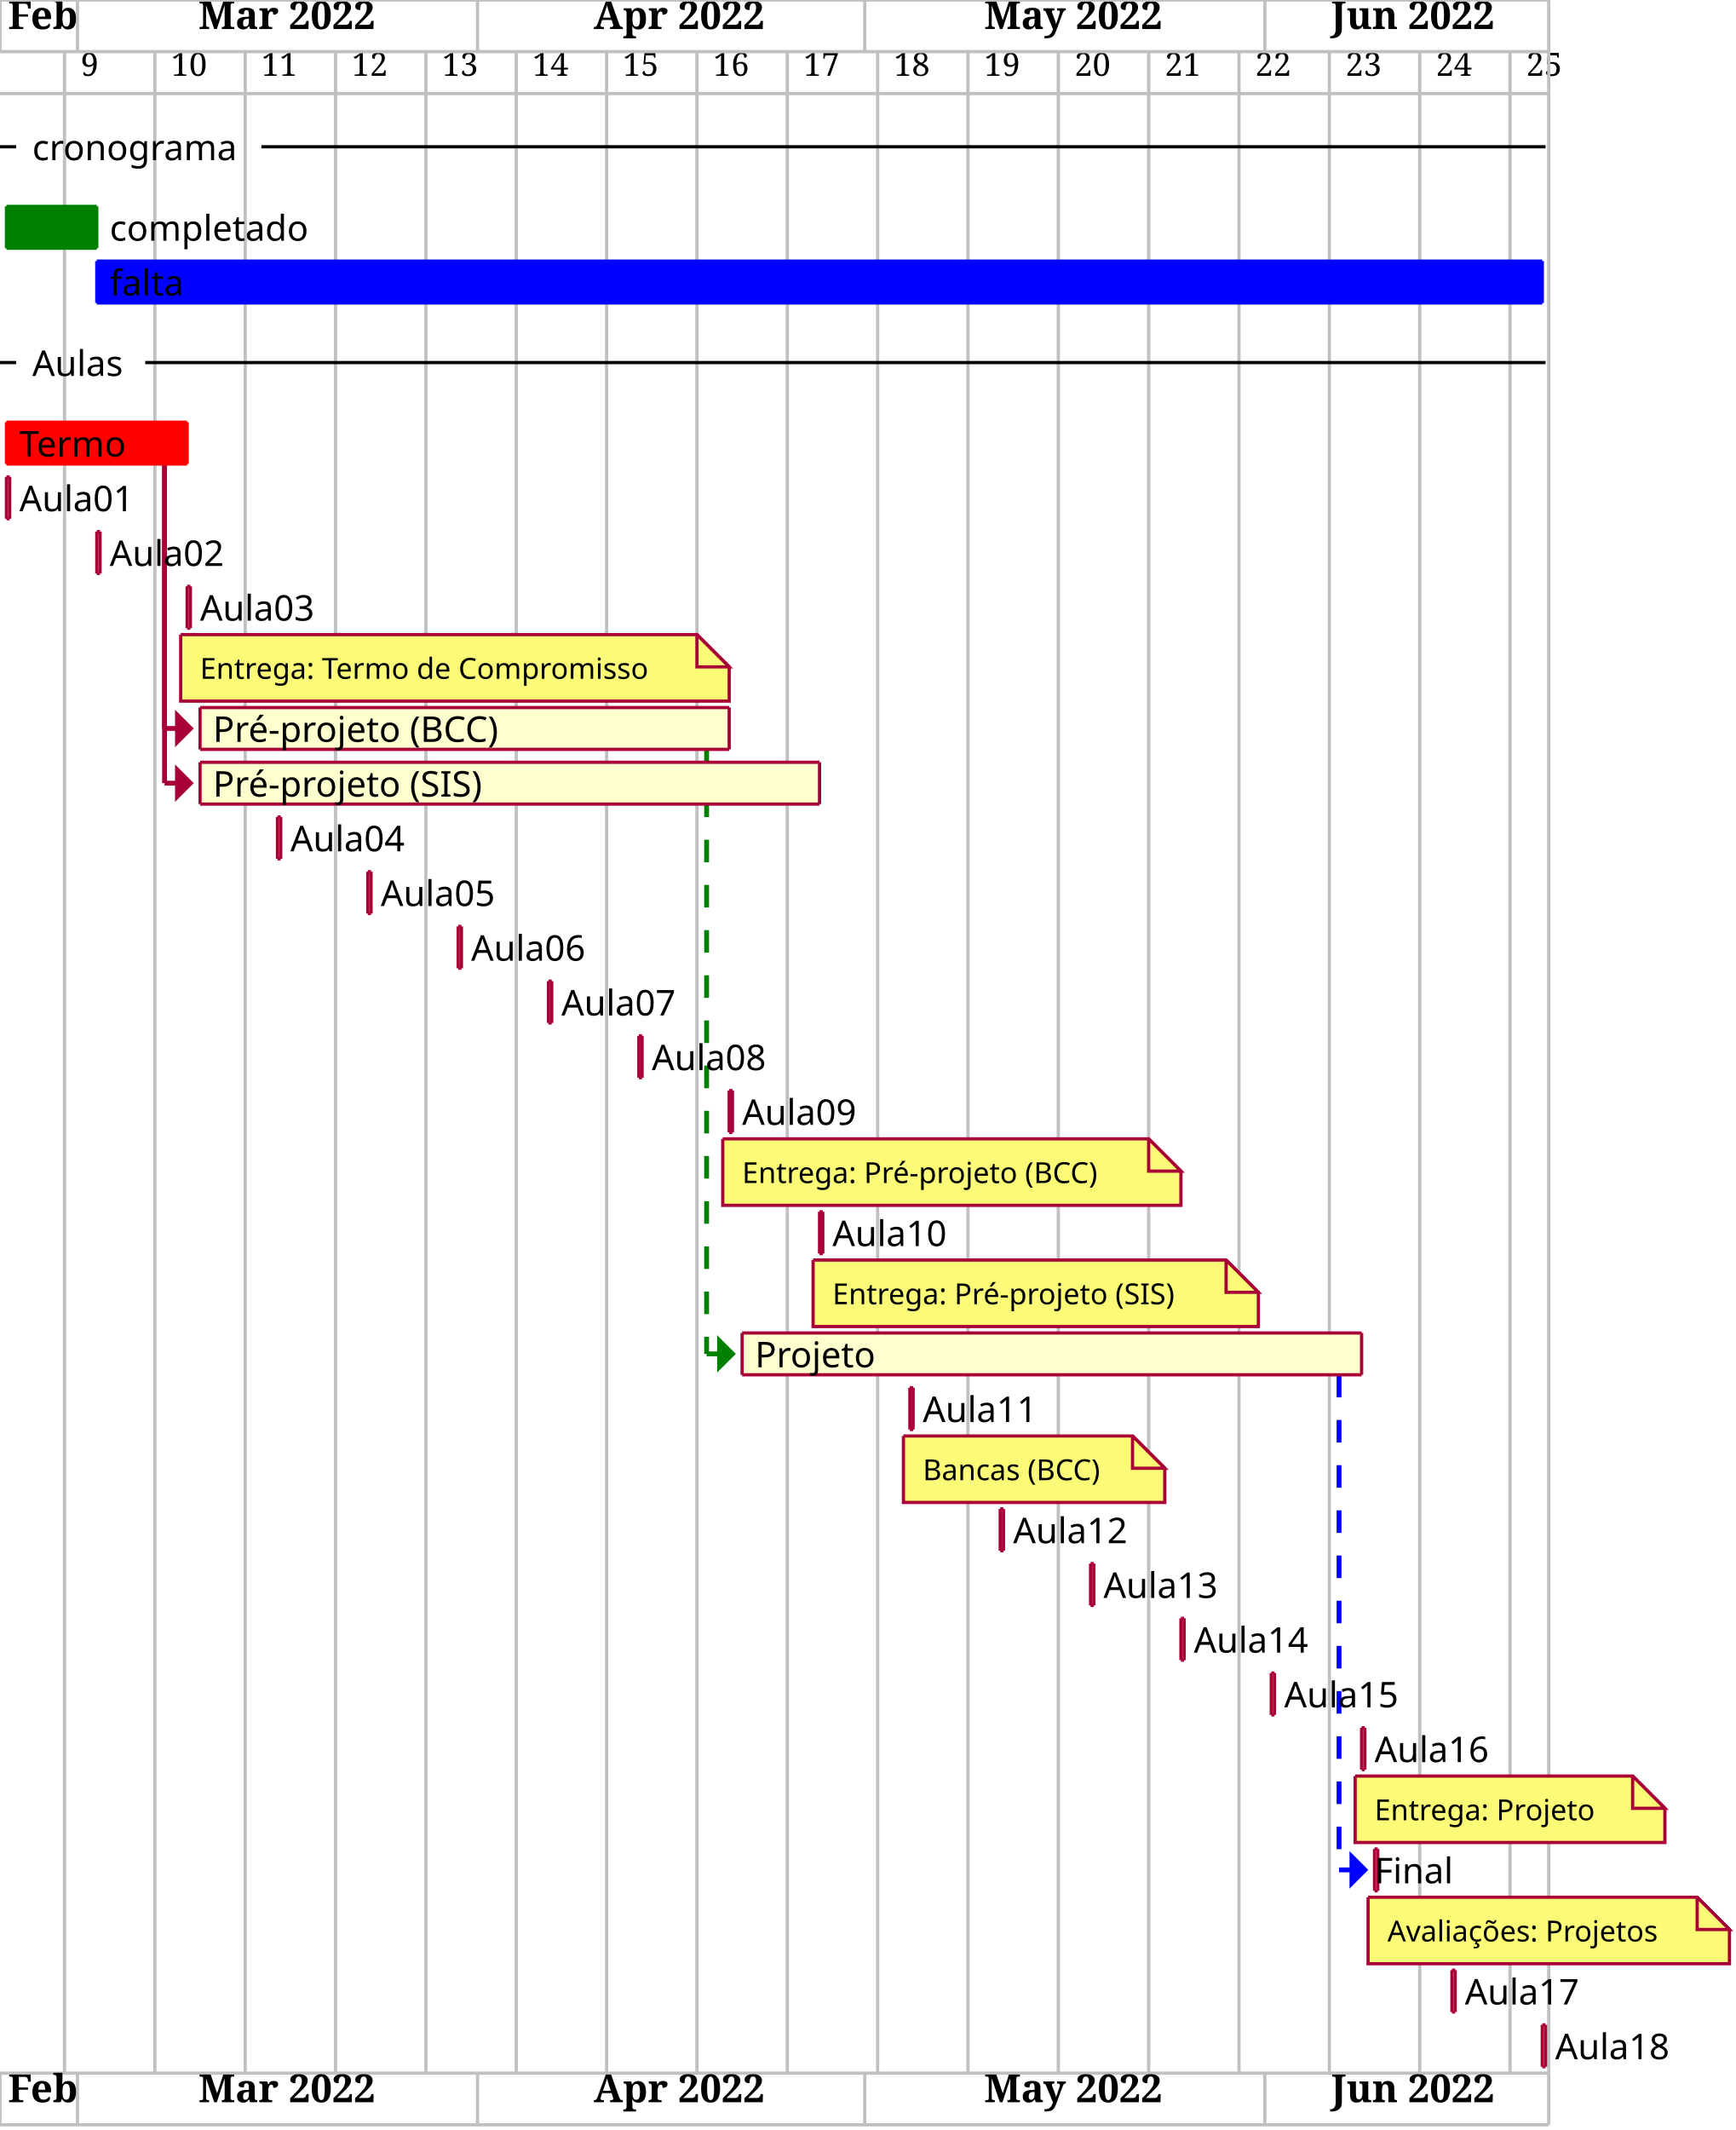
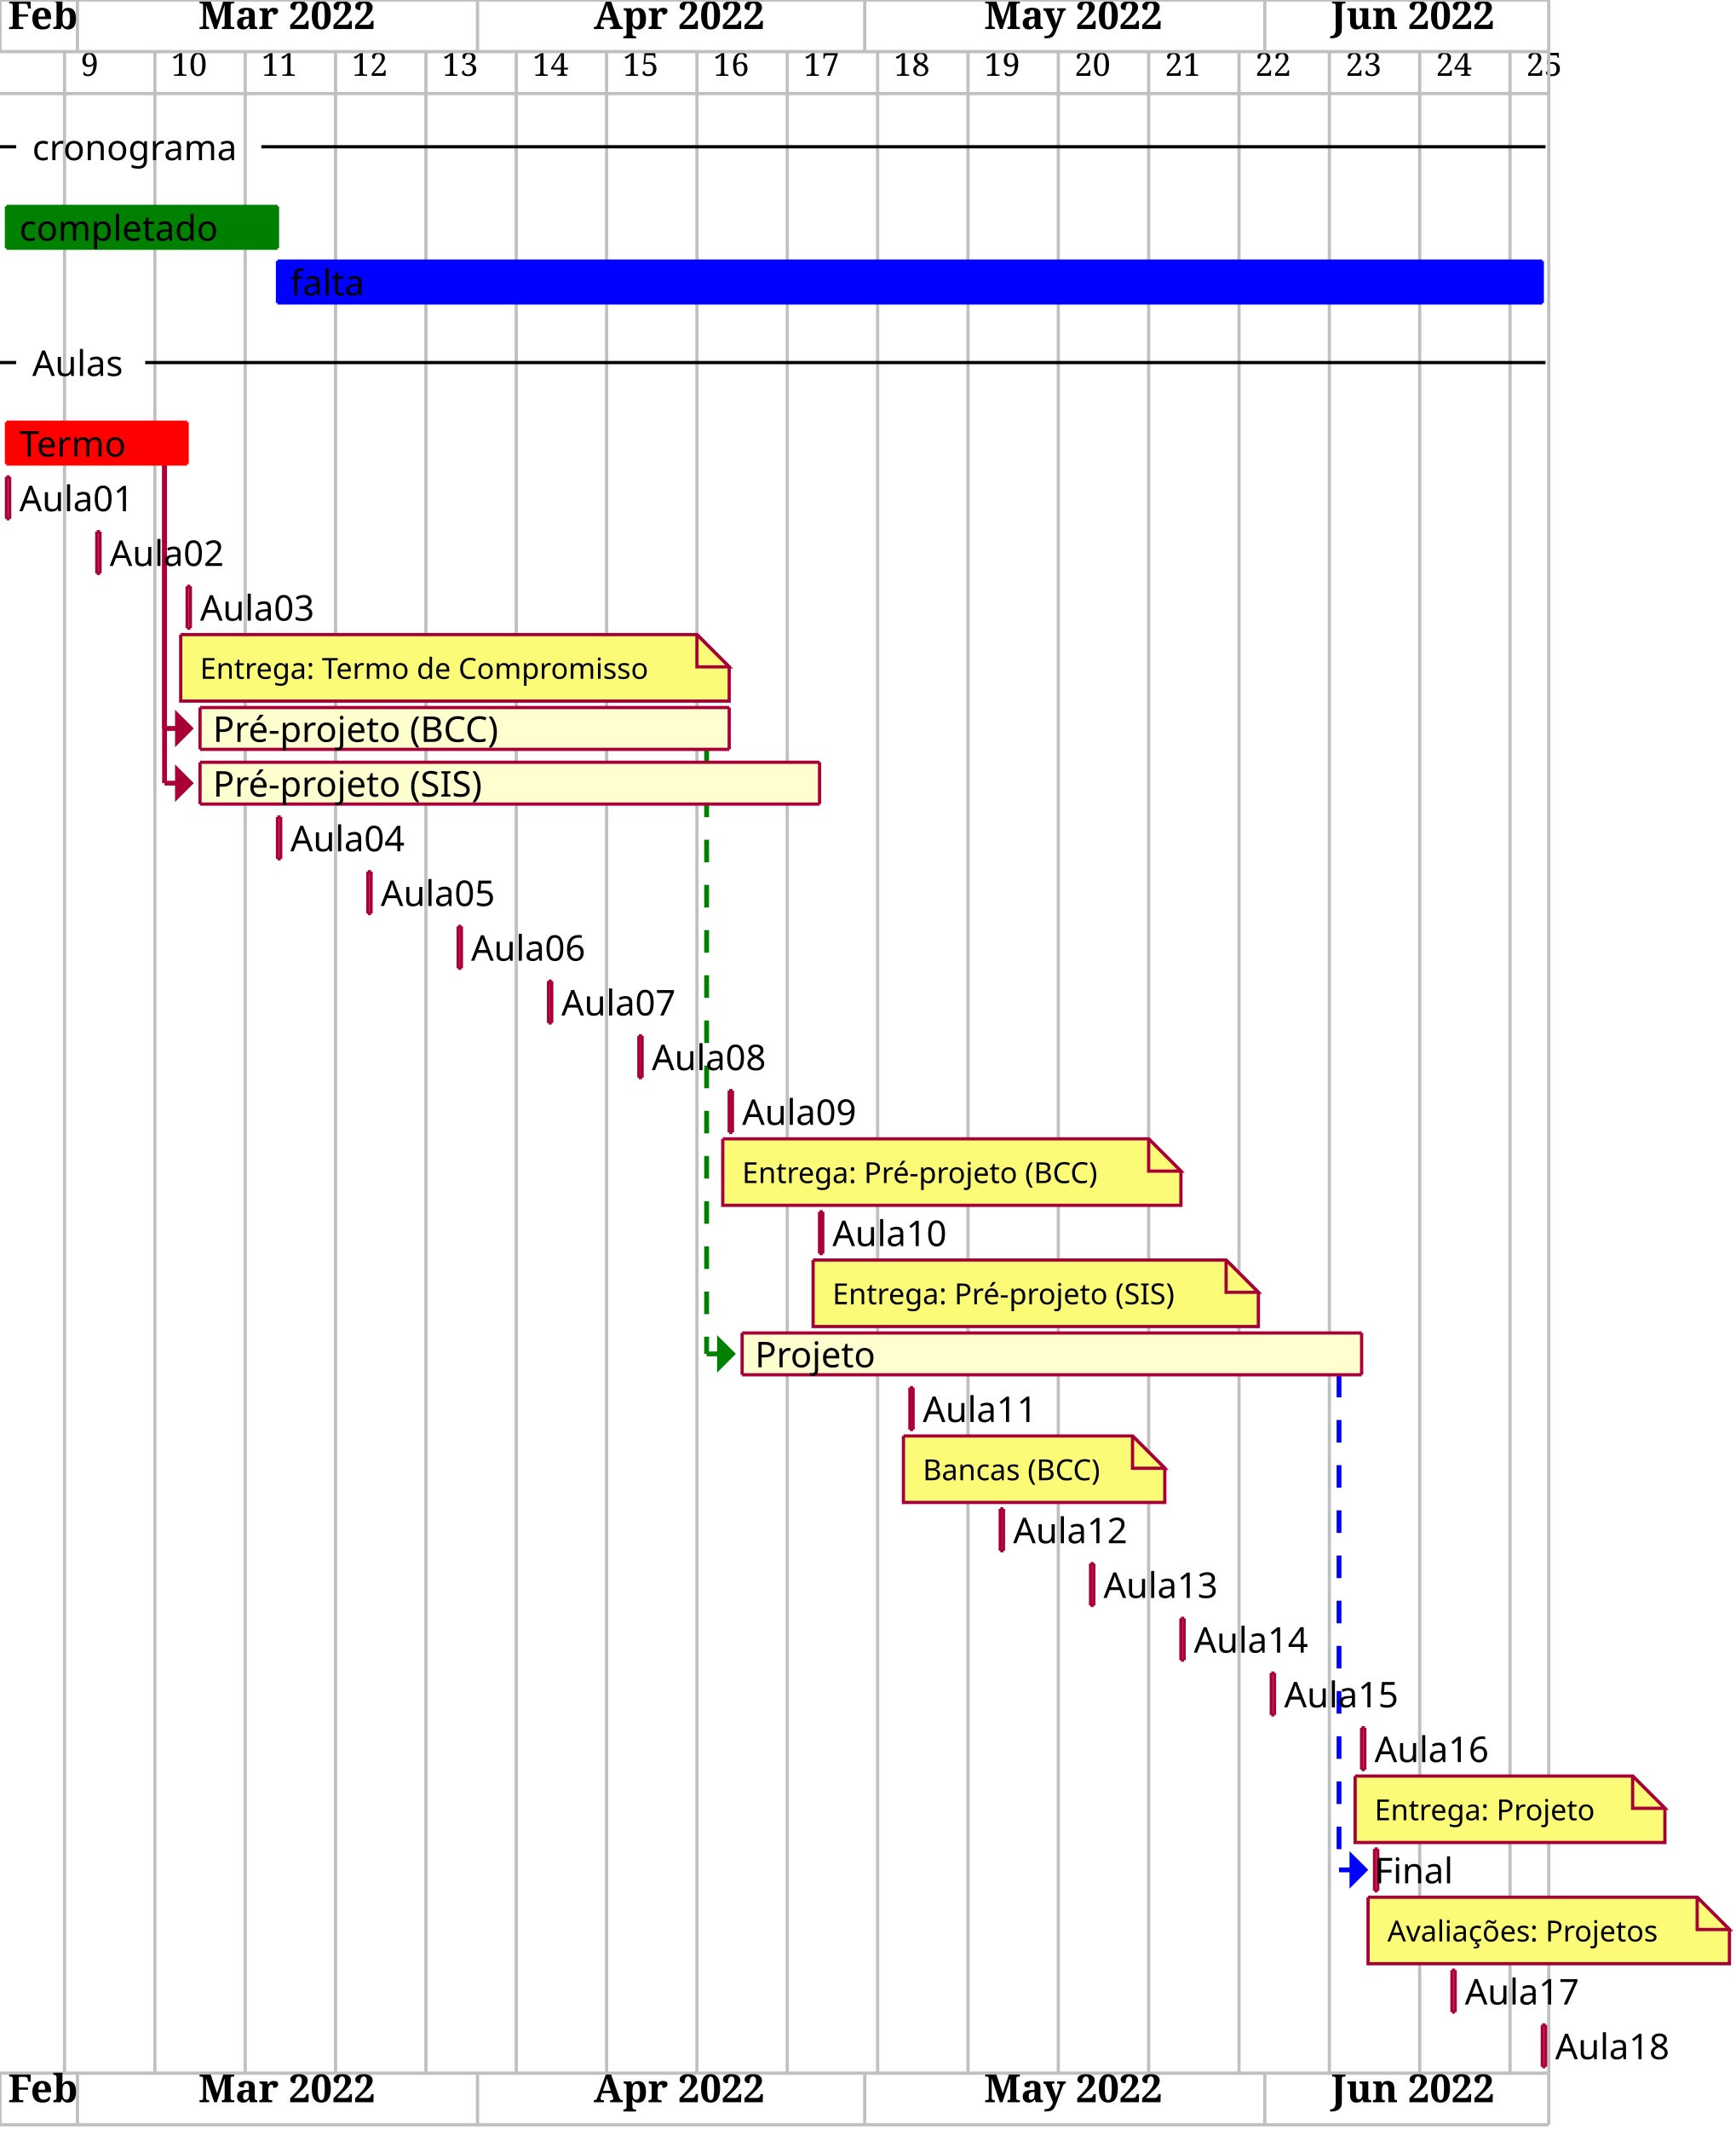
<svg xmlns="http://www.w3.org/2000/svg" contentScriptType="application/ecmascript" contentStyleType="text/css" height="660px" preserveAspectRatio="none" style="width:538px;height:660px;background:#FFFFFF;" version="1.1" viewBox="0 0 538 660" width="538px" zoomAndPan="magnify">
  <defs />
  <g>
    <text fill="#000000" font-family="Serif" font-size="10" lengthAdjust="spacing" textLength="5" x="25" y="23.5">9</text>
    <text fill="#000000" font-family="Serif" font-size="10" lengthAdjust="spacing" textLength="10" x="53" y="23.5">10</text>
    <text fill="#000000" font-family="Serif" font-size="10" lengthAdjust="spacing" textLength="10" x="81" y="23.5">11</text>
    <text fill="#000000" font-family="Serif" font-size="10" lengthAdjust="spacing" textLength="10" x="109" y="23.5">12</text>
    <text fill="#000000" font-family="Serif" font-size="10" lengthAdjust="spacing" textLength="10" x="137" y="23.5">13</text>
    <text fill="#000000" font-family="Serif" font-size="10" lengthAdjust="spacing" textLength="10" x="165" y="23.5">14</text>
    <text fill="#000000" font-family="Serif" font-size="10" lengthAdjust="spacing" textLength="10" x="193" y="23.5">15</text>
    <text fill="#000000" font-family="Serif" font-size="10" lengthAdjust="spacing" textLength="10" x="221" y="23.5">16</text>
    <text fill="#000000" font-family="Serif" font-size="10" lengthAdjust="spacing" textLength="10" x="249" y="23.5">17</text>
    <text fill="#000000" font-family="Serif" font-size="10" lengthAdjust="spacing" textLength="10" x="277" y="23.5">18</text>
    <text fill="#000000" font-family="Serif" font-size="10" lengthAdjust="spacing" textLength="10" x="305" y="23.5">19</text>
    <text fill="#000000" font-family="Serif" font-size="10" lengthAdjust="spacing" textLength="10" x="333" y="23.5">20</text>
    <text fill="#000000" font-family="Serif" font-size="10" lengthAdjust="spacing" textLength="10" x="361" y="23.5">21</text>
    <text fill="#000000" font-family="Serif" font-size="10" lengthAdjust="spacing" textLength="10" x="389" y="23.5">22</text>
    <text fill="#000000" font-family="Serif" font-size="10" lengthAdjust="spacing" textLength="10" x="417" y="23.5">23</text>
    <text fill="#000000" font-family="Serif" font-size="10" lengthAdjust="spacing" textLength="10" x="445" y="23.5">24</text>
    <text fill="#000000" font-family="Serif" font-size="10" lengthAdjust="spacing" textLength="10" x="473" y="23.5">25</text>
    <line style="stroke:#C0C0C0;stroke-width:1.0;" x1="20" x2="20" y1="16" y2="642.385" />
    <line style="stroke:#C0C0C0;stroke-width:1.0;" x1="48" x2="48" y1="16" y2="642.385" />
    <line style="stroke:#C0C0C0;stroke-width:1.0;" x1="76" x2="76" y1="16" y2="642.385" />
    <line style="stroke:#C0C0C0;stroke-width:1.0;" x1="104" x2="104" y1="16" y2="642.385" />
    <line style="stroke:#C0C0C0;stroke-width:1.0;" x1="132" x2="132" y1="16" y2="642.385" />
    <line style="stroke:#C0C0C0;stroke-width:1.0;" x1="160" x2="160" y1="16" y2="642.385" />
    <line style="stroke:#C0C0C0;stroke-width:1.0;" x1="188" x2="188" y1="16" y2="642.385" />
    <line style="stroke:#C0C0C0;stroke-width:1.0;" x1="216" x2="216" y1="16" y2="642.385" />
    <line style="stroke:#C0C0C0;stroke-width:1.0;" x1="244" x2="244" y1="16" y2="642.385" />
    <line style="stroke:#C0C0C0;stroke-width:1.0;" x1="272" x2="272" y1="16" y2="642.385" />
    <line style="stroke:#C0C0C0;stroke-width:1.0;" x1="300" x2="300" y1="16" y2="642.385" />
    <line style="stroke:#C0C0C0;stroke-width:1.0;" x1="328" x2="328" y1="16" y2="642.385" />
    <line style="stroke:#C0C0C0;stroke-width:1.0;" x1="356" x2="356" y1="16" y2="642.385" />
    <line style="stroke:#C0C0C0;stroke-width:1.0;" x1="384" x2="384" y1="16" y2="642.385" />
    <line style="stroke:#C0C0C0;stroke-width:1.0;" x1="412" x2="412" y1="16" y2="642.385" />
    <line style="stroke:#C0C0C0;stroke-width:1.0;" x1="440" x2="440" y1="16" y2="642.385" />
    <line style="stroke:#C0C0C0;stroke-width:1.0;" x1="468" x2="468" y1="16" y2="642.385" />
    <line style="stroke:#C0C0C0;stroke-width:1.0;" x1="480" x2="480" y1="16" y2="642.385" />
    <line style="stroke:#C0C0C0;stroke-width:1.0;" x1="0" x2="0" y1="0" y2="16" />
    <line style="stroke:#C0C0C0;stroke-width:1.0;" x1="24" x2="24" y1="0" y2="16" />
    <text fill="#000000" font-family="Serif" font-size="12" font-weight="bold" lengthAdjust="spacing" textLength="19" x="2.5" y="9">Feb</text>
    <line style="stroke:#C0C0C0;stroke-width:1.0;" x1="148" x2="148" y1="0" y2="16" />
    <text fill="#000000" font-family="Serif" font-size="12" font-weight="bold" lengthAdjust="spacing" textLength="49" x="61.5" y="9">Mar 2022</text>
    <line style="stroke:#C0C0C0;stroke-width:1.0;" x1="268" x2="268" y1="0" y2="16" />
    <text fill="#000000" font-family="Serif" font-size="12" font-weight="bold" lengthAdjust="spacing" textLength="48" x="184" y="9">Apr 2022</text>
    <line style="stroke:#C0C0C0;stroke-width:1.0;" x1="392" x2="392" y1="0" y2="16" />
    <text fill="#000000" font-family="Serif" font-size="12" font-weight="bold" lengthAdjust="spacing" textLength="50" x="305" y="9">May 2022</text>
    <line style="stroke:#C0C0C0;stroke-width:1.0;" x1="480" x2="480" y1="0" y2="16" />
    <text fill="#000000" font-family="Serif" font-size="12" font-weight="bold" lengthAdjust="spacing" textLength="47" x="412.5" y="9">Jun 2022</text>
    <line style="stroke:#C0C0C0;stroke-width:1.0;" x1="0" x2="480" y1="0" y2="0" />
    <line style="stroke:#C0C0C0;stroke-width:1.0;" x1="0" x2="480" y1="16" y2="16" />
    <line style="stroke:#C0C0C0;stroke-width:1.0;" x1="0" x2="480" y1="29" y2="29" />
    <line style="stroke:#A80036;stroke-width:1.5;" x1="51" x2="51" y1="143.775" y2="225.718" />
    <line style="stroke:#A80036;stroke-width:1.5;" x1="51" x2="59" y1="225.718" y2="225.718" />
    <polygon fill="#A80036" points="55,221.718,55,225.718,55,229.718,59,225.718" style="stroke:#A80036;stroke-width:1.5;" />
    <line style="stroke:#A80036;stroke-width:1.5;" x1="51" x2="51" y1="143.775" y2="242.673" />
    <line style="stroke:#A80036;stroke-width:1.5;" x1="51" x2="59" y1="242.673" y2="242.673" />
    <polygon fill="#A80036" points="55,238.673,55,242.673,55,246.673,59,242.673" style="stroke:#A80036;stroke-width:1.5;" />
    <line style="stroke:#008000;stroke-width:1.5;stroke-dasharray:7.0,7.0;" x1="219" x2="219" y1="232.195" y2="419.513" />
    <line style="stroke:#008000;stroke-width:1.5;stroke-dasharray:7.0,7.0;" x1="219" x2="227" y1="419.513" y2="419.513" />
    <polygon fill="#008000" points="223,415.513,223,419.513,223,423.513,227,419.513" style="stroke:#008000;stroke-width:1.5;" />
    <line style="stroke:#0000FF;stroke-width:1.5;stroke-dasharray:7.0,7.0;" x1="415" x2="415" y1="425.99" y2="579.398" />
    <line style="stroke:#0000FF;stroke-width:1.5;stroke-dasharray:7.0,7.0;" x1="415" x2="423" y1="579.398" y2="579.398" />
    <polygon fill="#0000FF" points="419,575.398,419,579.398,419,583.398,423,579.398" style="stroke:#0000FF;stroke-width:1.5;" />
    <line style="stroke:#000000;stroke-width:1.0;" x1="0" x2="5" y1="45.477" y2="45.477" />
    <line style="stroke:#000000;stroke-width:1.0;" x1="81" x2="479" y1="45.477" y2="45.477" />
-     <rect fill="#008000" height="12.955" style="stroke:none;stroke-width:1.0;" width="28" x="2" y="63.955" />
-     <line style="stroke:#008000;stroke-width:1.0;" x1="2" x2="30" y1="63.955" y2="63.955" />
-     <line style="stroke:#008000;stroke-width:1.0;" x1="2" x2="30" y1="76.91" y2="76.91" />
+     <rect fill="#008000" height="12.955" style="stroke:none;stroke-width:1.0;" width="84" x="2" y="63.955" />
+     <line style="stroke:#008000;stroke-width:1.0;" x1="2" x2="86" y1="63.955" y2="63.955" />
+     <line style="stroke:#008000;stroke-width:1.0;" x1="2" x2="86" y1="76.91" y2="76.91" />
    <line style="stroke:#008000;stroke-width:1.0;" x1="2" x2="2" y1="63.955" y2="76.91" />
-     <line style="stroke:#008000;stroke-width:1.0;" x1="30" x2="30" y1="63.955" y2="76.91" />
-     <rect fill="#0000FF" height="12.955" style="stroke:none;stroke-width:1.0;" width="448" x="30" y="80.91" />
-     <line style="stroke:#0000FF;stroke-width:1.0;" x1="30" x2="478" y1="80.91" y2="80.91" />
-     <line style="stroke:#0000FF;stroke-width:1.0;" x1="30" x2="478" y1="93.865" y2="93.865" />
-     <line style="stroke:#0000FF;stroke-width:1.0;" x1="30" x2="30" y1="80.91" y2="93.865" />
+     <line style="stroke:#008000;stroke-width:1.0;" x1="86" x2="86" y1="63.955" y2="76.91" />
+     <rect fill="#0000FF" height="12.955" style="stroke:none;stroke-width:1.0;" width="392" x="86" y="80.91" />
+     <line style="stroke:#0000FF;stroke-width:1.0;" x1="86" x2="478" y1="80.91" y2="80.91" />
+     <line style="stroke:#0000FF;stroke-width:1.0;" x1="86" x2="478" y1="93.865" y2="93.865" />
+     <line style="stroke:#0000FF;stroke-width:1.0;" x1="86" x2="86" y1="80.91" y2="93.865" />
    <line style="stroke:#0000FF;stroke-width:1.0;" x1="478" x2="478" y1="80.91" y2="93.865" />
    <line style="stroke:#000000;stroke-width:1.0;" x1="0" x2="5" y1="112.343" y2="112.343" />
    <line style="stroke:#000000;stroke-width:1.0;" x1="45" x2="479" y1="112.343" y2="112.343" />
    <rect fill="#FF0000" height="12.955" style="stroke:none;stroke-width:1.0;" width="56" x="2" y="130.82" />
    <line style="stroke:#FF0000;stroke-width:1.0;" x1="2" x2="58" y1="130.82" y2="130.82" />
    <line style="stroke:#FF0000;stroke-width:1.0;" x1="2" x2="58" y1="143.775" y2="143.775" />
    <line style="stroke:#FF0000;stroke-width:1.0;" x1="2" x2="2" y1="130.82" y2="143.775" />
    <line style="stroke:#FF0000;stroke-width:1.0;" x1="58" x2="58" y1="130.82" y2="143.775" />
    <rect fill="#FEFECE" height="12.955" style="stroke:none;stroke-width:1.0;" width="1" x="2" y="147.775" />
    <line style="stroke:#A80036;stroke-width:1.0;" x1="2" x2="3" y1="147.775" y2="147.775" />
    <line style="stroke:#A80036;stroke-width:1.0;" x1="2" x2="3" y1="160.731" y2="160.731" />
    <line style="stroke:#A80036;stroke-width:1.0;" x1="2" x2="2" y1="147.775" y2="160.731" />
    <line style="stroke:#A80036;stroke-width:1.0;" x1="3" x2="3" y1="147.775" y2="160.731" />
    <rect fill="#FEFECE" height="12.955" style="stroke:none;stroke-width:1.0;" width="1" x="30" y="164.731" />
    <line style="stroke:#A80036;stroke-width:1.0;" x1="30" x2="31" y1="164.731" y2="164.731" />
    <line style="stroke:#A80036;stroke-width:1.0;" x1="30" x2="31" y1="177.685" y2="177.685" />
    <line style="stroke:#A80036;stroke-width:1.0;" x1="30" x2="30" y1="164.731" y2="177.685" />
    <line style="stroke:#A80036;stroke-width:1.0;" x1="31" x2="31" y1="164.731" y2="177.685" />
    <path d="M56,196.641 L56,217.24 L226,217.24 L226,206.641 L216,196.641 L56,196.641 " fill="#FBFB77" style="stroke:#A80036;stroke-width:1.0;" />
    <path d="M216,196.641 L216,206.641 L226,206.641 L216,196.641 " fill="#FBFB77" style="stroke:#A80036;stroke-width:1.0;" />
    <text fill="#000000" font-family="sans-serif" font-size="9" lengthAdjust="spacing" textLength="149" x="62" y="210.342">Entrega: Termo de Compromisso</text>
    <rect fill="#FEFECE" height="12.955" style="stroke:none;stroke-width:1.0;" width="1" x="58" y="181.685" />
    <line style="stroke:#A80036;stroke-width:1.0;" x1="58" x2="59" y1="181.685" y2="181.685" />
    <line style="stroke:#A80036;stroke-width:1.0;" x1="58" x2="59" y1="194.641" y2="194.641" />
    <line style="stroke:#A80036;stroke-width:1.0;" x1="58" x2="58" y1="181.685" y2="194.641" />
    <line style="stroke:#A80036;stroke-width:1.0;" x1="59" x2="59" y1="181.685" y2="194.641" />
    <rect fill="#FEFECE" height="12.955" style="stroke:none;stroke-width:1.0;" width="164" x="62" y="219.24" />
    <line style="stroke:#A80036;stroke-width:1.0;" x1="62" x2="226" y1="219.24" y2="219.24" />
    <line style="stroke:#A80036;stroke-width:1.0;" x1="62" x2="226" y1="232.195" y2="232.195" />
    <line style="stroke:#A80036;stroke-width:1.0;" x1="62" x2="62" y1="219.24" y2="232.195" />
    <line style="stroke:#A80036;stroke-width:1.0;" x1="226" x2="226" y1="219.24" y2="232.195" />
    <rect fill="#FEFECE" height="12.955" style="stroke:none;stroke-width:1.0;" width="192" x="62" y="236.195" />
    <line style="stroke:#A80036;stroke-width:1.0;" x1="62" x2="254" y1="236.195" y2="236.195" />
    <line style="stroke:#A80036;stroke-width:1.0;" x1="62" x2="254" y1="249.15" y2="249.15" />
    <line style="stroke:#A80036;stroke-width:1.0;" x1="62" x2="62" y1="236.195" y2="249.15" />
    <line style="stroke:#A80036;stroke-width:1.0;" x1="254" x2="254" y1="236.195" y2="249.15" />
    <rect fill="#FEFECE" height="12.955" style="stroke:none;stroke-width:1.0;" width="1" x="86" y="253.15" />
    <line style="stroke:#A80036;stroke-width:1.0;" x1="86" x2="87" y1="253.15" y2="253.15" />
    <line style="stroke:#A80036;stroke-width:1.0;" x1="86" x2="87" y1="266.106" y2="266.106" />
    <line style="stroke:#A80036;stroke-width:1.0;" x1="86" x2="86" y1="253.15" y2="266.106" />
    <line style="stroke:#A80036;stroke-width:1.0;" x1="87" x2="87" y1="253.15" y2="266.106" />
    <rect fill="#FEFECE" height="12.955" style="stroke:none;stroke-width:1.0;" width="1" x="114" y="270.106" />
    <line style="stroke:#A80036;stroke-width:1.0;" x1="114" x2="115" y1="270.106" y2="270.106" />
    <line style="stroke:#A80036;stroke-width:1.0;" x1="114" x2="115" y1="283.06" y2="283.06" />
    <line style="stroke:#A80036;stroke-width:1.0;" x1="114" x2="114" y1="270.106" y2="283.06" />
    <line style="stroke:#A80036;stroke-width:1.0;" x1="115" x2="115" y1="270.106" y2="283.06" />
    <rect fill="#FEFECE" height="12.955" style="stroke:none;stroke-width:1.0;" width="1" x="142" y="287.06" />
    <line style="stroke:#A80036;stroke-width:1.0;" x1="142" x2="143" y1="287.06" y2="287.06" />
    <line style="stroke:#A80036;stroke-width:1.0;" x1="142" x2="143" y1="300.016" y2="300.016" />
    <line style="stroke:#A80036;stroke-width:1.0;" x1="142" x2="142" y1="287.06" y2="300.016" />
    <line style="stroke:#A80036;stroke-width:1.0;" x1="143" x2="143" y1="287.06" y2="300.016" />
    <rect fill="#FEFECE" height="12.955" style="stroke:none;stroke-width:1.0;" width="1" x="170" y="304.016" />
    <line style="stroke:#A80036;stroke-width:1.0;" x1="170" x2="171" y1="304.016" y2="304.016" />
    <line style="stroke:#A80036;stroke-width:1.0;" x1="170" x2="171" y1="316.971" y2="316.971" />
    <line style="stroke:#A80036;stroke-width:1.0;" x1="170" x2="170" y1="304.016" y2="316.971" />
    <line style="stroke:#A80036;stroke-width:1.0;" x1="171" x2="171" y1="304.016" y2="316.971" />
    <rect fill="#FEFECE" height="12.955" style="stroke:none;stroke-width:1.0;" width="1" x="198" y="320.971" />
    <line style="stroke:#A80036;stroke-width:1.0;" x1="198" x2="199" y1="320.971" y2="320.971" />
    <line style="stroke:#A80036;stroke-width:1.0;" x1="198" x2="199" y1="333.926" y2="333.926" />
    <line style="stroke:#A80036;stroke-width:1.0;" x1="198" x2="198" y1="320.971" y2="333.926" />
    <line style="stroke:#A80036;stroke-width:1.0;" x1="199" x2="199" y1="320.971" y2="333.926" />
    <path d="M224,352.881 L224,373.481 L366,373.481 L366,362.881 L356,352.881 L224,352.881 " fill="#FBFB77" style="stroke:#A80036;stroke-width:1.0;" />
    <path d="M356,352.881 L356,362.881 L366,362.881 L356,352.881 " fill="#FBFB77" style="stroke:#A80036;stroke-width:1.0;" />
    <text fill="#000000" font-family="sans-serif" font-size="9" lengthAdjust="spacing" textLength="118" x="230" y="366.582">Entrega: Pré-projeto (BCC)</text>
    <rect fill="#FEFECE" height="12.955" style="stroke:none;stroke-width:1.0;" width="1" x="226" y="337.926" />
    <line style="stroke:#A80036;stroke-width:1.0;" x1="226" x2="227" y1="337.926" y2="337.926" />
    <line style="stroke:#A80036;stroke-width:1.0;" x1="226" x2="227" y1="350.881" y2="350.881" />
    <line style="stroke:#A80036;stroke-width:1.0;" x1="226" x2="226" y1="337.926" y2="350.881" />
    <line style="stroke:#A80036;stroke-width:1.0;" x1="227" x2="227" y1="337.926" y2="350.881" />
    <path d="M252,390.435 L252,411.035 L390,411.035 L390,400.435 L380,390.435 L252,390.435 " fill="#FBFB77" style="stroke:#A80036;stroke-width:1.0;" />
    <path d="M380,390.435 L380,400.435 L390,400.435 L380,390.435 " fill="#FBFB77" style="stroke:#A80036;stroke-width:1.0;" />
    <text fill="#000000" font-family="sans-serif" font-size="9" lengthAdjust="spacing" textLength="114" x="258" y="404.137">Entrega: Pré-projeto (SIS)</text>
    <rect fill="#FEFECE" height="12.955" style="stroke:none;stroke-width:1.0;" width="1" x="254" y="375.481" />
    <line style="stroke:#A80036;stroke-width:1.0;" x1="254" x2="255" y1="375.481" y2="375.481" />
    <line style="stroke:#A80036;stroke-width:1.0;" x1="254" x2="255" y1="388.435" y2="388.435" />
    <line style="stroke:#A80036;stroke-width:1.0;" x1="254" x2="254" y1="375.481" y2="388.435" />
    <line style="stroke:#A80036;stroke-width:1.0;" x1="255" x2="255" y1="375.481" y2="388.435" />
    <rect fill="#FEFECE" height="12.955" style="stroke:none;stroke-width:1.0;" width="192" x="230" y="413.035" />
    <line style="stroke:#A80036;stroke-width:1.0;" x1="230" x2="422" y1="413.035" y2="413.035" />
    <line style="stroke:#A80036;stroke-width:1.0;" x1="230" x2="422" y1="425.99" y2="425.99" />
    <line style="stroke:#A80036;stroke-width:1.0;" x1="230" x2="230" y1="413.035" y2="425.99" />
    <line style="stroke:#A80036;stroke-width:1.0;" x1="422" x2="422" y1="413.035" y2="425.99" />
    <path d="M280,444.945 L280,465.545 L361,465.545 L361,454.945 L351,444.945 L280,444.945 " fill="#FBFB77" style="stroke:#A80036;stroke-width:1.0;" />
    <path d="M351,444.945 L351,454.945 L361,454.945 L351,444.945 " fill="#FBFB77" style="stroke:#A80036;stroke-width:1.0;" />
    <text fill="#000000" font-family="sans-serif" font-size="9" lengthAdjust="spacing" textLength="57" x="286" y="458.647">Bancas (BCC)</text>
    <rect fill="#FEFECE" height="12.955" style="stroke:none;stroke-width:1.0;" width="1" x="282" y="429.99" />
    <line style="stroke:#A80036;stroke-width:1.0;" x1="282" x2="283" y1="429.99" y2="429.99" />
    <line style="stroke:#A80036;stroke-width:1.0;" x1="282" x2="283" y1="442.945" y2="442.945" />
    <line style="stroke:#A80036;stroke-width:1.0;" x1="282" x2="282" y1="429.99" y2="442.945" />
    <line style="stroke:#A80036;stroke-width:1.0;" x1="283" x2="283" y1="429.99" y2="442.945" />
    <rect fill="#FEFECE" height="12.955" style="stroke:none;stroke-width:1.0;" width="1" x="310" y="467.545" />
    <line style="stroke:#A80036;stroke-width:1.0;" x1="310" x2="311" y1="467.545" y2="467.545" />
    <line style="stroke:#A80036;stroke-width:1.0;" x1="310" x2="311" y1="480.5" y2="480.5" />
    <line style="stroke:#A80036;stroke-width:1.0;" x1="310" x2="310" y1="467.545" y2="480.5" />
    <line style="stroke:#A80036;stroke-width:1.0;" x1="311" x2="311" y1="467.545" y2="480.5" />
    <rect fill="#FEFECE" height="12.955" style="stroke:none;stroke-width:1.0;" width="1" x="338" y="484.5" />
    <line style="stroke:#A80036;stroke-width:1.0;" x1="338" x2="339" y1="484.5" y2="484.5" />
    <line style="stroke:#A80036;stroke-width:1.0;" x1="338" x2="339" y1="497.455" y2="497.455" />
    <line style="stroke:#A80036;stroke-width:1.0;" x1="338" x2="338" y1="484.5" y2="497.455" />
    <line style="stroke:#A80036;stroke-width:1.0;" x1="339" x2="339" y1="484.5" y2="497.455" />
    <rect fill="#FEFECE" height="12.955" style="stroke:none;stroke-width:1.0;" width="1" x="366" y="501.455" />
    <line style="stroke:#A80036;stroke-width:1.0;" x1="366" x2="367" y1="501.455" y2="501.455" />
    <line style="stroke:#A80036;stroke-width:1.0;" x1="366" x2="367" y1="514.41" y2="514.41" />
    <line style="stroke:#A80036;stroke-width:1.0;" x1="366" x2="366" y1="501.455" y2="514.41" />
    <line style="stroke:#A80036;stroke-width:1.0;" x1="367" x2="367" y1="501.455" y2="514.41" />
    <rect fill="#FEFECE" height="12.955" style="stroke:none;stroke-width:1.0;" width="1" x="394" y="518.41" />
    <line style="stroke:#A80036;stroke-width:1.0;" x1="394" x2="395" y1="518.41" y2="518.41" />
    <line style="stroke:#A80036;stroke-width:1.0;" x1="394" x2="395" y1="531.365" y2="531.365" />
    <line style="stroke:#A80036;stroke-width:1.0;" x1="394" x2="394" y1="518.41" y2="531.365" />
    <line style="stroke:#A80036;stroke-width:1.0;" x1="395" x2="395" y1="518.41" y2="531.365" />
    <path d="M420,550.32 L420,570.92 L516,570.92 L516,560.32 L506,550.32 L420,550.32 " fill="#FBFB77" style="stroke:#A80036;stroke-width:1.0;" />
    <path d="M506,550.32 L506,560.32 L516,560.32 L506,550.32 " fill="#FBFB77" style="stroke:#A80036;stroke-width:1.0;" />
    <text fill="#000000" font-family="sans-serif" font-size="9" lengthAdjust="spacing" textLength="72" x="426" y="564.021">Entrega: Projeto</text>
    <rect fill="#FEFECE" height="12.955" style="stroke:none;stroke-width:1.0;" width="1" x="422" y="535.365" />
    <line style="stroke:#A80036;stroke-width:1.0;" x1="422" x2="423" y1="535.365" y2="535.365" />
    <line style="stroke:#A80036;stroke-width:1.0;" x1="422" x2="423" y1="548.32" y2="548.32" />
    <line style="stroke:#A80036;stroke-width:1.0;" x1="422" x2="422" y1="535.365" y2="548.32" />
    <line style="stroke:#A80036;stroke-width:1.0;" x1="423" x2="423" y1="535.365" y2="548.32" />
    <path d="M424,587.875 L424,608.475 L536,608.475 L536,597.875 L526,587.875 L424,587.875 " fill="#FBFB77" style="stroke:#A80036;stroke-width:1.0;" />
    <path d="M526,587.875 L526,597.875 L536,597.875 L526,587.875 " fill="#FBFB77" style="stroke:#A80036;stroke-width:1.0;" />
    <text fill="#000000" font-family="sans-serif" font-size="9" lengthAdjust="spacing" textLength="91" x="430" y="601.576">Avaliações: Projetos</text>
    <rect fill="#FEFECE" height="12.955" style="stroke:none;stroke-width:1.0;" width="1" x="426" y="572.92" />
    <line style="stroke:#A80036;stroke-width:1.0;" x1="426" x2="427" y1="572.92" y2="572.92" />
    <line style="stroke:#A80036;stroke-width:1.0;" x1="426" x2="427" y1="585.875" y2="585.875" />
    <line style="stroke:#A80036;stroke-width:1.0;" x1="426" x2="426" y1="572.92" y2="585.875" />
    <line style="stroke:#A80036;stroke-width:1.0;" x1="427" x2="427" y1="572.92" y2="585.875" />
    <rect fill="#FEFECE" height="12.955" style="stroke:none;stroke-width:1.0;" width="1" x="450" y="610.475" />
    <line style="stroke:#A80036;stroke-width:1.0;" x1="450" x2="451" y1="610.475" y2="610.475" />
    <line style="stroke:#A80036;stroke-width:1.0;" x1="450" x2="451" y1="623.43" y2="623.43" />
    <line style="stroke:#A80036;stroke-width:1.0;" x1="450" x2="450" y1="610.475" y2="623.43" />
    <line style="stroke:#A80036;stroke-width:1.0;" x1="451" x2="451" y1="610.475" y2="623.43" />
    <rect fill="#FEFECE" height="12.955" style="stroke:none;stroke-width:1.0;" width="1" x="478" y="627.43" />
    <line style="stroke:#A80036;stroke-width:1.0;" x1="478" x2="479" y1="627.43" y2="627.43" />
    <line style="stroke:#A80036;stroke-width:1.0;" x1="478" x2="479" y1="640.385" y2="640.385" />
    <line style="stroke:#A80036;stroke-width:1.0;" x1="478" x2="478" y1="627.43" y2="640.385" />
    <line style="stroke:#A80036;stroke-width:1.0;" x1="479" x2="479" y1="627.43" y2="640.385" />
    <text fill="#000000" font-family="sans-serif" font-size="11" lengthAdjust="spacing" textLength="66" x="10" y="49.635">cronograma</text>
-     <text fill="#000000" font-family="sans-serif" font-size="11" lengthAdjust="spacing" textLength="63" x="34" y="74.59">completado</text>
-     <text fill="#000000" font-family="sans-serif" font-size="11" lengthAdjust="spacing" textLength="23" x="34" y="91.545">falta</text>
+     <text fill="#000000" font-family="sans-serif" font-size="11" lengthAdjust="spacing" textLength="63" x="6" y="74.59">completado</text>
+     <text fill="#000000" font-family="sans-serif" font-size="11" lengthAdjust="spacing" textLength="23" x="90" y="91.545">falta</text>
    <text fill="#000000" font-family="sans-serif" font-size="11" lengthAdjust="spacing" textLength="30" x="10" y="116.5">Aulas</text>
    <text fill="#000000" font-family="sans-serif" font-size="11" lengthAdjust="spacing" textLength="35" x="6" y="141.455">Termo</text>
    <text fill="#000000" font-family="sans-serif" font-size="11" lengthAdjust="spacing" textLength="38" x="6" y="158.41">Aula01</text>
    <text fill="#000000" font-family="sans-serif" font-size="11" lengthAdjust="spacing" textLength="38" x="34" y="175.365">Aula02</text>
    <text fill="#000000" font-family="sans-serif" font-size="11" lengthAdjust="spacing" textLength="38" x="62" y="192.32">Aula03</text>
    <text fill="#000000" font-family="sans-serif" font-size="11" lengthAdjust="spacing" textLength="95" x="66" y="229.875">Pré-projeto (BCC)</text>
    <text fill="#000000" font-family="sans-serif" font-size="11" lengthAdjust="spacing" textLength="88" x="66" y="246.83">Pré-projeto (SIS)</text>
    <text fill="#000000" font-family="sans-serif" font-size="11" lengthAdjust="spacing" textLength="38" x="90" y="263.785">Aula04</text>
    <text fill="#000000" font-family="sans-serif" font-size="11" lengthAdjust="spacing" textLength="38" x="118" y="280.74">Aula05</text>
    <text fill="#000000" font-family="sans-serif" font-size="11" lengthAdjust="spacing" textLength="38" x="146" y="297.695">Aula06</text>
    <text fill="#000000" font-family="sans-serif" font-size="11" lengthAdjust="spacing" textLength="38" x="174" y="314.65">Aula07</text>
    <text fill="#000000" font-family="sans-serif" font-size="11" lengthAdjust="spacing" textLength="38" x="202" y="331.606">Aula08</text>
    <text fill="#000000" font-family="sans-serif" font-size="11" lengthAdjust="spacing" textLength="38" x="230" y="348.56">Aula09</text>
    <text fill="#000000" font-family="sans-serif" font-size="11" lengthAdjust="spacing" textLength="38" x="258" y="386.115">Aula10</text>
    <text fill="#000000" font-family="sans-serif" font-size="11" lengthAdjust="spacing" textLength="38" x="234" y="423.67">Projeto</text>
    <text fill="#000000" font-family="sans-serif" font-size="11" lengthAdjust="spacing" textLength="38" x="286" y="440.625">Aula11</text>
    <text fill="#000000" font-family="sans-serif" font-size="11" lengthAdjust="spacing" textLength="38" x="314" y="478.18">Aula12</text>
    <text fill="#000000" font-family="sans-serif" font-size="11" lengthAdjust="spacing" textLength="38" x="342" y="495.135">Aula13</text>
    <text fill="#000000" font-family="sans-serif" font-size="11" lengthAdjust="spacing" textLength="38" x="370" y="512.09">Aula14</text>
    <text fill="#000000" font-family="sans-serif" font-size="11" lengthAdjust="spacing" textLength="38" x="398" y="529.045">Aula15</text>
    <text fill="#000000" font-family="sans-serif" font-size="11" lengthAdjust="spacing" textLength="38" x="426" y="546">Aula16</text>
    <text fill="#000000" font-family="sans-serif" font-size="11" lengthAdjust="spacing" textLength="25" x="426" y="583.555">Final</text>
    <text fill="#000000" font-family="sans-serif" font-size="11" lengthAdjust="spacing" textLength="38" x="454" y="621.109">Aula17</text>
    <text fill="#000000" font-family="sans-serif" font-size="11" lengthAdjust="spacing" textLength="38" x="482" y="638.064">Aula18</text>
    <line style="stroke:#C0C0C0;stroke-width:1.0;" x1="0" x2="480" y1="642.385" y2="642.385" />
    <line style="stroke:#C0C0C0;stroke-width:1.0;" x1="0" x2="0" y1="642.385" y2="658.385" />
    <line style="stroke:#C0C0C0;stroke-width:1.0;" x1="24" x2="24" y1="642.385" y2="658.385" />
    <text fill="#000000" font-family="Serif" font-size="12" font-weight="bold" lengthAdjust="spacing" textLength="19" x="2.5" y="651.385">Feb</text>
    <line style="stroke:#C0C0C0;stroke-width:1.0;" x1="148" x2="148" y1="642.385" y2="658.385" />
    <text fill="#000000" font-family="Serif" font-size="12" font-weight="bold" lengthAdjust="spacing" textLength="49" x="61.5" y="651.385">Mar 2022</text>
    <line style="stroke:#C0C0C0;stroke-width:1.0;" x1="268" x2="268" y1="642.385" y2="658.385" />
    <text fill="#000000" font-family="Serif" font-size="12" font-weight="bold" lengthAdjust="spacing" textLength="48" x="184" y="651.385">Apr 2022</text>
    <line style="stroke:#C0C0C0;stroke-width:1.0;" x1="392" x2="392" y1="642.385" y2="658.385" />
    <text fill="#000000" font-family="Serif" font-size="12" font-weight="bold" lengthAdjust="spacing" textLength="50" x="305" y="651.385">May 2022</text>
    <line style="stroke:#C0C0C0;stroke-width:1.0;" x1="480" x2="480" y1="642.385" y2="658.385" />
    <text fill="#000000" font-family="Serif" font-size="12" font-weight="bold" lengthAdjust="spacing" textLength="47" x="412.5" y="651.385">Jun 2022</text>
    <line style="stroke:#C0C0C0;stroke-width:1.0;" x1="0" x2="480" y1="658.385" y2="658.385" />
  </g>
</svg>
